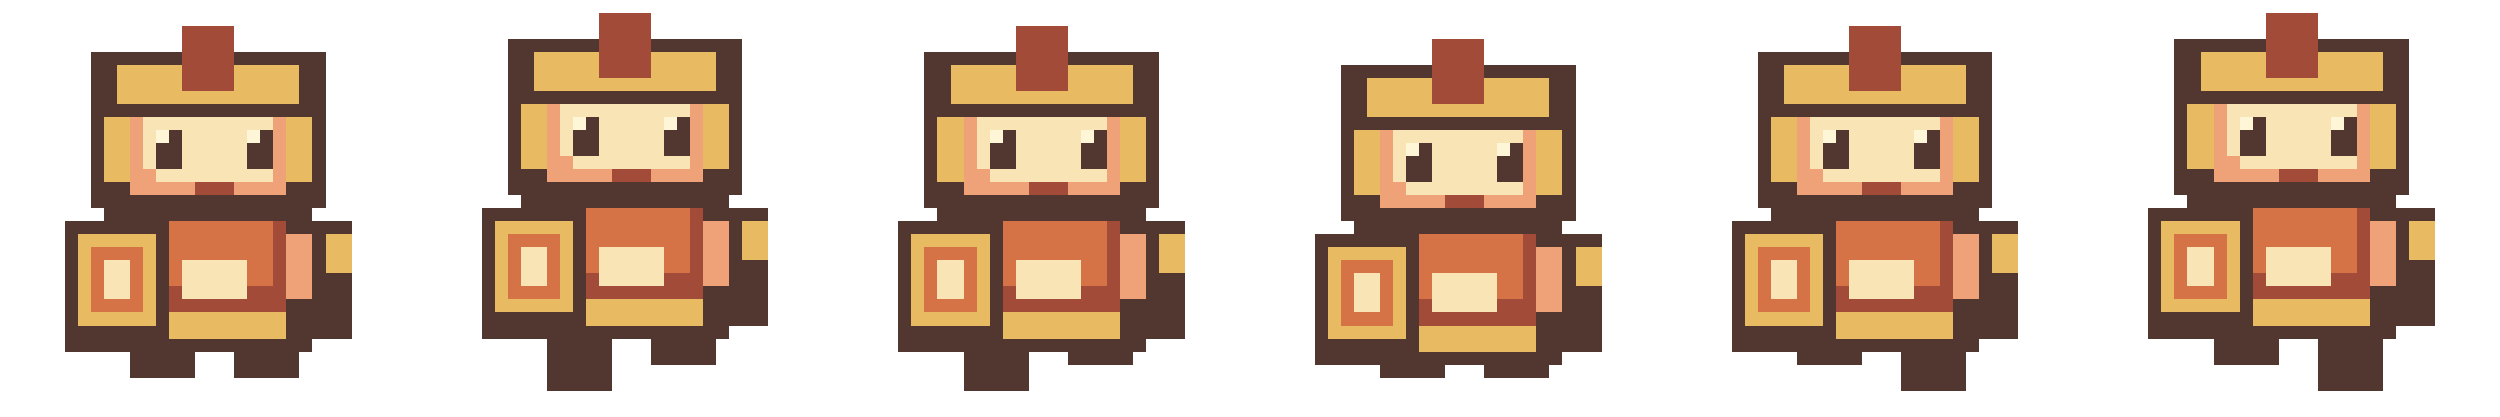
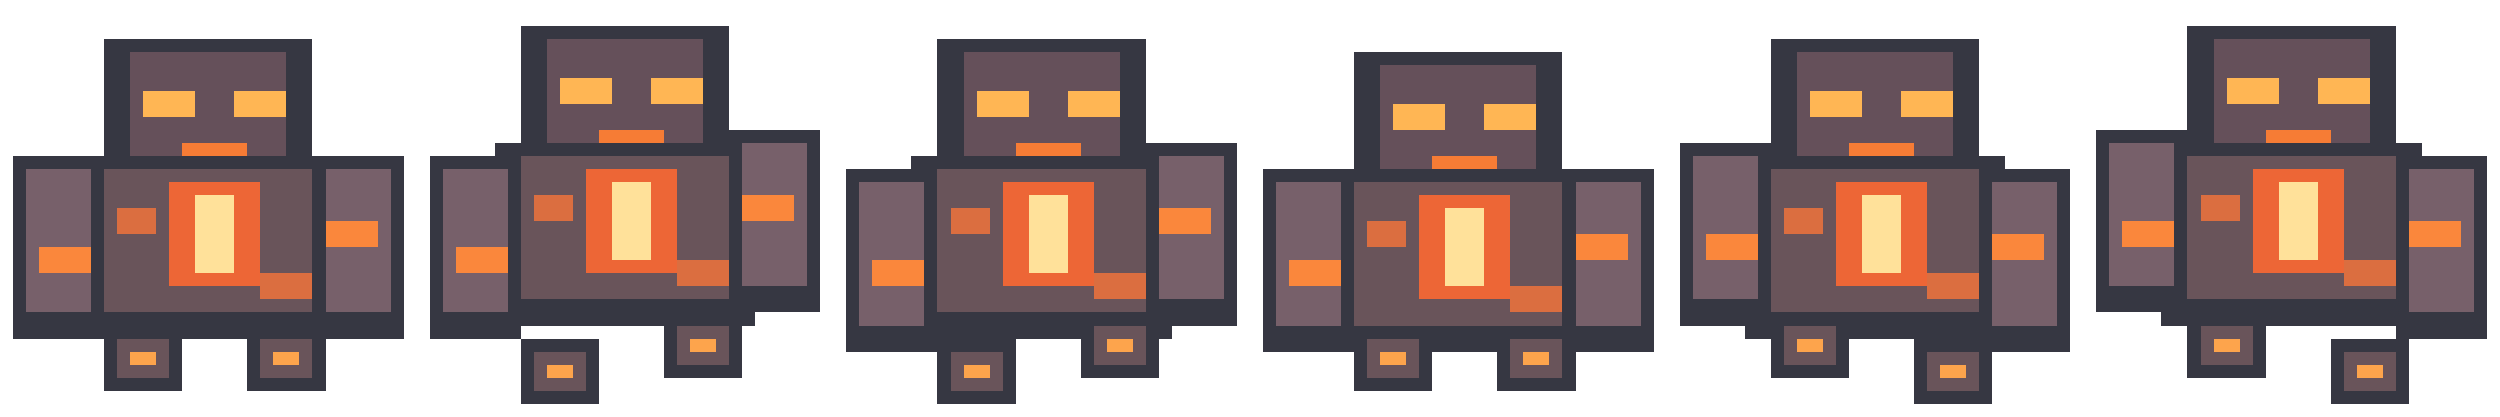
<svg xmlns="http://www.w3.org/2000/svg" width="192" height="32" viewBox="0 0 192 32" shape-rendering="crispEdges">
  <g transform="translate(0 0)">
-     <rect x="10" y="25" width="5" height="4" fill="#51372f" />
-     <rect x="18" y="25" width="5" height="4" fill="#51372f" />
-     <rect x="8" y="16" width="16" height="11" fill="#51372f" />
-     <rect x="7" y="18" width="18" height="6" fill="#51372f" />
-     <rect x="10" y="17" width="12" height="8" fill="#a34b39" />
-     <rect x="11" y="17" width="10" height="5" fill="#d57346" />
-     <rect x="10" y="24" width="12" height="2" fill="#e8ba61" />
-     <rect x="14" y="20" width="5" height="3" fill="#f9e4b5" />
-     <rect x="7" y="18" width="3" height="5" fill="#efa278" />
-     <rect x="22" y="18" width="3" height="5" fill="#efa278" />
-     <rect x="10" y="4" width="12" height="2" fill="#51372f" />
-     <rect x="8" y="6" width="16" height="9" fill="#51372f" />
-     <rect x="10" y="15" width="12" height="2" fill="#51372f" />
-     <rect x="10" y="7" width="12" height="8" fill="#efa278" />
-     <rect x="11" y="8" width="10" height="6" fill="#f9e4b5" />
-     <rect x="12" y="10" width="2" height="3" fill="#51372f" />
-     <rect x="19" y="10" width="2" height="3" fill="#51372f" />
-     <rect x="12" y="10" width="1" height="1" fill="#fff5d7" />
-     <rect x="19" y="10" width="1" height="1" fill="#fff5d7" />
-     <rect x="15" y="14" width="3" height="1" fill="#a34b39" />
-     <rect x="10" y="13" width="2" height="1" fill="#efa278" />
-     <rect x="21" y="13" width="2" height="1" fill="#efa278" />
-     <rect x="7" y="4" width="18" height="5" fill="#51372f" />
-     <rect x="9" y="5" width="14" height="3" fill="#e8ba61" />
-     <rect x="7" y="8" width="3" height="8" fill="#51372f" />
-     <rect x="22" y="8" width="3" height="8" fill="#51372f" />
-     <rect x="8" y="9" width="2" height="5" fill="#e8ba61" />
-     <rect x="22" y="9" width="2" height="5" fill="#e8ba61" />
-     <rect x="14" y="2" width="4" height="5" fill="#a34b39" />
-     <rect x="5" y="17" width="8" height="10" fill="#51372f" />
-     <rect x="6" y="18" width="6" height="7" fill="#e8ba61" />
-     <rect x="7" y="19" width="4" height="5" fill="#d57346" />
-     <rect x="8" y="20" width="2" height="3" fill="#f9e4b5" />
-     <rect x="24" y="17" width="3" height="9" fill="#51372f" />
-     <rect x="25" y="18" width="2" height="3" fill="#e8ba61" />
+     <rect x="8" y="3" width="16" height="10" fill="#363742" />
+     <rect x="10" y="4" width="12" height="8" fill="#65505a" />
+     <rect x="11" y="7" width="4" height="2" fill="#ffb654" />
+     <rect x="18" y="7" width="4" height="2" fill="#ffb654" />
+     <rect x="14" y="11" width="5" height="2" fill="#f67c35" />
+     <rect x="6" y="12" width="20" height="14" fill="#363742" />
+     <rect x="8" y="13" width="16" height="11" fill="#69545a" />
+     <rect x="13" y="14" width="7" height="8" fill="#ed6636" />
+     <rect x="15" y="15" width="3" height="6" fill="#ffe19a" />
+     <rect x="9" y="16" width="3" height="2" fill="#db6e40" />
+     <rect x="20" y="21" width="4" height="2" fill="#db6e40" />
+     <rect x="1" y="12" width="7" height="14" fill="#363742" />
+     <rect x="2" y="13" width="5" height="11" fill="#77606a" />
+     <rect x="3" y="19" width="4" height="2" fill="#fa873c" />
+     <rect x="24" y="12" width="7" height="14" fill="#363742" />
+     <rect x="25" y="13" width="5" height="11" fill="#77606a" />
+     <rect x="25" y="17" width="4" height="2" fill="#fa873c" />
+     <rect x="8" y="25" width="6" height="5" fill="#363742" />
+     <rect x="9" y="26" width="4" height="3" fill="#69545a" />
+     <rect x="10" y="27" width="2" height="1" fill="#fda44c" />
+     <rect x="19" y="25" width="6" height="5" fill="#363742" />
+     <rect x="20" y="26" width="4" height="3" fill="#69545a" />
+     <rect x="21" y="27" width="2" height="1" fill="#fda44c" />
  </g>
  <g transform="translate(32 0)">
-     <rect x="10" y="26" width="5" height="4" fill="#51372f" />
-     <rect x="18" y="24" width="5" height="4" fill="#51372f" />
-     <rect x="8" y="15" width="16" height="11" fill="#51372f" />
-     <rect x="7" y="17" width="18" height="6" fill="#51372f" />
-     <rect x="10" y="16" width="12" height="8" fill="#a34b39" />
-     <rect x="11" y="16" width="10" height="5" fill="#d57346" />
-     <rect x="10" y="23" width="12" height="2" fill="#e8ba61" />
-     <rect x="14" y="19" width="5" height="3" fill="#f9e4b5" />
-     <rect x="7" y="17" width="3" height="5" fill="#efa278" />
-     <rect x="22" y="17" width="3" height="5" fill="#efa278" />
-     <rect x="10" y="3" width="12" height="2" fill="#51372f" />
-     <rect x="8" y="5" width="16" height="9" fill="#51372f" />
-     <rect x="10" y="14" width="12" height="2" fill="#51372f" />
-     <rect x="10" y="6" width="12" height="8" fill="#efa278" />
-     <rect x="11" y="7" width="10" height="6" fill="#f9e4b5" />
-     <rect x="12" y="9" width="2" height="3" fill="#51372f" />
-     <rect x="19" y="9" width="2" height="3" fill="#51372f" />
-     <rect x="12" y="9" width="1" height="1" fill="#fff5d7" />
-     <rect x="19" y="9" width="1" height="1" fill="#fff5d7" />
-     <rect x="15" y="13" width="3" height="1" fill="#a34b39" />
-     <rect x="10" y="12" width="2" height="1" fill="#efa278" />
-     <rect x="21" y="12" width="2" height="1" fill="#efa278" />
-     <rect x="7" y="3" width="18" height="5" fill="#51372f" />
-     <rect x="9" y="4" width="14" height="3" fill="#e8ba61" />
-     <rect x="7" y="7" width="3" height="8" fill="#51372f" />
-     <rect x="22" y="7" width="3" height="8" fill="#51372f" />
-     <rect x="8" y="8" width="2" height="5" fill="#e8ba61" />
-     <rect x="22" y="8" width="2" height="5" fill="#e8ba61" />
-     <rect x="14" y="1" width="4" height="5" fill="#a34b39" />
-     <rect x="5" y="16" width="8" height="10" fill="#51372f" />
-     <rect x="6" y="17" width="6" height="7" fill="#e8ba61" />
-     <rect x="7" y="18" width="4" height="5" fill="#d57346" />
-     <rect x="8" y="19" width="2" height="3" fill="#f9e4b5" />
-     <rect x="24" y="16" width="3" height="9" fill="#51372f" />
-     <rect x="25" y="17" width="2" height="3" fill="#e8ba61" />
+     <rect x="8" y="2" width="16" height="10" fill="#363742" />
+     <rect x="10" y="3" width="12" height="8" fill="#65505a" />
+     <rect x="11" y="6" width="4" height="2" fill="#ffb654" />
+     <rect x="18" y="6" width="4" height="2" fill="#ffb654" />
+     <rect x="14" y="10" width="5" height="2" fill="#f67c35" />
+     <rect x="6" y="11" width="20" height="14" fill="#363742" />
+     <rect x="8" y="12" width="16" height="11" fill="#69545a" />
+     <rect x="13" y="13" width="7" height="8" fill="#ed6636" />
+     <rect x="15" y="14" width="3" height="6" fill="#ffe19a" />
+     <rect x="9" y="15" width="3" height="2" fill="#db6e40" />
+     <rect x="20" y="20" width="4" height="2" fill="#db6e40" />
+     <rect x="1" y="12" width="7" height="14" fill="#363742" />
+     <rect x="2" y="13" width="5" height="11" fill="#77606a" />
+     <rect x="3" y="19" width="4" height="2" fill="#fa873c" />
+     <rect x="24" y="10" width="7" height="14" fill="#363742" />
+     <rect x="25" y="11" width="5" height="11" fill="#77606a" />
+     <rect x="25" y="15" width="4" height="2" fill="#fa873c" />
+     <rect x="8" y="26" width="6" height="5" fill="#363742" />
+     <rect x="9" y="27" width="4" height="3" fill="#69545a" />
+     <rect x="10" y="28" width="2" height="1" fill="#fda44c" />
+     <rect x="19" y="24" width="6" height="5" fill="#363742" />
+     <rect x="20" y="25" width="4" height="3" fill="#69545a" />
+     <rect x="21" y="26" width="2" height="1" fill="#fda44c" />
  </g>
  <g transform="translate(64 0)">
-     <rect x="10" y="26" width="5" height="4" fill="#51372f" />
-     <rect x="18" y="24" width="5" height="4" fill="#51372f" />
-     <rect x="8" y="16" width="16" height="11" fill="#51372f" />
-     <rect x="7" y="18" width="18" height="6" fill="#51372f" />
-     <rect x="10" y="17" width="12" height="8" fill="#a34b39" />
-     <rect x="11" y="17" width="10" height="5" fill="#d57346" />
-     <rect x="10" y="24" width="12" height="2" fill="#e8ba61" />
-     <rect x="14" y="20" width="5" height="3" fill="#f9e4b5" />
-     <rect x="7" y="18" width="3" height="5" fill="#efa278" />
-     <rect x="22" y="18" width="3" height="5" fill="#efa278" />
-     <rect x="10" y="4" width="12" height="2" fill="#51372f" />
-     <rect x="8" y="6" width="16" height="9" fill="#51372f" />
-     <rect x="10" y="15" width="12" height="2" fill="#51372f" />
-     <rect x="10" y="7" width="12" height="8" fill="#efa278" />
-     <rect x="11" y="8" width="10" height="6" fill="#f9e4b5" />
-     <rect x="12" y="10" width="2" height="3" fill="#51372f" />
-     <rect x="19" y="10" width="2" height="3" fill="#51372f" />
-     <rect x="12" y="10" width="1" height="1" fill="#fff5d7" />
-     <rect x="19" y="10" width="1" height="1" fill="#fff5d7" />
-     <rect x="15" y="14" width="3" height="1" fill="#a34b39" />
-     <rect x="10" y="13" width="2" height="1" fill="#efa278" />
-     <rect x="21" y="13" width="2" height="1" fill="#efa278" />
-     <rect x="7" y="4" width="18" height="5" fill="#51372f" />
-     <rect x="9" y="5" width="14" height="3" fill="#e8ba61" />
-     <rect x="7" y="8" width="3" height="8" fill="#51372f" />
-     <rect x="22" y="8" width="3" height="8" fill="#51372f" />
-     <rect x="8" y="9" width="2" height="5" fill="#e8ba61" />
-     <rect x="22" y="9" width="2" height="5" fill="#e8ba61" />
-     <rect x="14" y="2" width="4" height="5" fill="#a34b39" />
-     <rect x="5" y="17" width="8" height="10" fill="#51372f" />
-     <rect x="6" y="18" width="6" height="7" fill="#e8ba61" />
-     <rect x="7" y="19" width="4" height="5" fill="#d57346" />
-     <rect x="8" y="20" width="2" height="3" fill="#f9e4b5" />
-     <rect x="24" y="17" width="3" height="9" fill="#51372f" />
-     <rect x="25" y="18" width="2" height="3" fill="#e8ba61" />
+     <rect x="8" y="3" width="16" height="10" fill="#363742" />
+     <rect x="10" y="4" width="12" height="8" fill="#65505a" />
+     <rect x="11" y="7" width="4" height="2" fill="#ffb654" />
+     <rect x="18" y="7" width="4" height="2" fill="#ffb654" />
+     <rect x="14" y="11" width="5" height="2" fill="#f67c35" />
+     <rect x="6" y="12" width="20" height="14" fill="#363742" />
+     <rect x="8" y="13" width="16" height="11" fill="#69545a" />
+     <rect x="13" y="14" width="7" height="8" fill="#ed6636" />
+     <rect x="15" y="15" width="3" height="6" fill="#ffe19a" />
+     <rect x="9" y="16" width="3" height="2" fill="#db6e40" />
+     <rect x="20" y="21" width="4" height="2" fill="#db6e40" />
+     <rect x="1" y="13" width="7" height="14" fill="#363742" />
+     <rect x="2" y="14" width="5" height="11" fill="#77606a" />
+     <rect x="3" y="20" width="4" height="2" fill="#fa873c" />
+     <rect x="24" y="11" width="7" height="14" fill="#363742" />
+     <rect x="25" y="12" width="5" height="11" fill="#77606a" />
+     <rect x="25" y="16" width="4" height="2" fill="#fa873c" />
+     <rect x="8" y="26" width="6" height="5" fill="#363742" />
+     <rect x="9" y="27" width="4" height="3" fill="#69545a" />
+     <rect x="10" y="28" width="2" height="1" fill="#fda44c" />
+     <rect x="19" y="24" width="6" height="5" fill="#363742" />
+     <rect x="20" y="25" width="4" height="3" fill="#69545a" />
+     <rect x="21" y="26" width="2" height="1" fill="#fda44c" />
  </g>
  <g transform="translate(96 0)">
-     <rect x="10" y="25" width="5" height="4" fill="#51372f" />
-     <rect x="18" y="25" width="5" height="4" fill="#51372f" />
-     <rect x="8" y="17" width="16" height="11" fill="#51372f" />
-     <rect x="7" y="19" width="18" height="6" fill="#51372f" />
-     <rect x="10" y="18" width="12" height="8" fill="#a34b39" />
-     <rect x="11" y="18" width="10" height="5" fill="#d57346" />
-     <rect x="10" y="25" width="12" height="2" fill="#e8ba61" />
-     <rect x="14" y="21" width="5" height="3" fill="#f9e4b5" />
-     <rect x="7" y="19" width="3" height="5" fill="#efa278" />
-     <rect x="22" y="19" width="3" height="5" fill="#efa278" />
-     <rect x="10" y="5" width="12" height="2" fill="#51372f" />
-     <rect x="8" y="7" width="16" height="9" fill="#51372f" />
-     <rect x="10" y="16" width="12" height="2" fill="#51372f" />
-     <rect x="10" y="8" width="12" height="8" fill="#efa278" />
-     <rect x="11" y="9" width="10" height="6" fill="#f9e4b5" />
-     <rect x="12" y="11" width="2" height="3" fill="#51372f" />
-     <rect x="19" y="11" width="2" height="3" fill="#51372f" />
-     <rect x="12" y="11" width="1" height="1" fill="#fff5d7" />
-     <rect x="19" y="11" width="1" height="1" fill="#fff5d7" />
-     <rect x="15" y="15" width="3" height="1" fill="#a34b39" />
-     <rect x="10" y="14" width="2" height="1" fill="#efa278" />
-     <rect x="21" y="14" width="2" height="1" fill="#efa278" />
-     <rect x="7" y="5" width="18" height="5" fill="#51372f" />
-     <rect x="9" y="6" width="14" height="3" fill="#e8ba61" />
-     <rect x="7" y="9" width="3" height="8" fill="#51372f" />
-     <rect x="22" y="9" width="3" height="8" fill="#51372f" />
-     <rect x="8" y="10" width="2" height="5" fill="#e8ba61" />
-     <rect x="22" y="10" width="2" height="5" fill="#e8ba61" />
-     <rect x="14" y="3" width="4" height="5" fill="#a34b39" />
-     <rect x="5" y="18" width="8" height="10" fill="#51372f" />
-     <rect x="6" y="19" width="6" height="7" fill="#e8ba61" />
-     <rect x="7" y="20" width="4" height="5" fill="#d57346" />
-     <rect x="8" y="21" width="2" height="3" fill="#f9e4b5" />
-     <rect x="24" y="18" width="3" height="9" fill="#51372f" />
-     <rect x="25" y="19" width="2" height="3" fill="#e8ba61" />
+     <rect x="8" y="4" width="16" height="10" fill="#363742" />
+     <rect x="10" y="5" width="12" height="8" fill="#65505a" />
+     <rect x="11" y="8" width="4" height="2" fill="#ffb654" />
+     <rect x="18" y="8" width="4" height="2" fill="#ffb654" />
+     <rect x="14" y="12" width="5" height="2" fill="#f67c35" />
+     <rect x="6" y="13" width="20" height="14" fill="#363742" />
+     <rect x="8" y="14" width="16" height="11" fill="#69545a" />
+     <rect x="13" y="15" width="7" height="8" fill="#ed6636" />
+     <rect x="15" y="16" width="3" height="6" fill="#ffe19a" />
+     <rect x="9" y="17" width="3" height="2" fill="#db6e40" />
+     <rect x="20" y="22" width="4" height="2" fill="#db6e40" />
+     <rect x="1" y="13" width="7" height="14" fill="#363742" />
+     <rect x="2" y="14" width="5" height="11" fill="#77606a" />
+     <rect x="3" y="20" width="4" height="2" fill="#fa873c" />
+     <rect x="24" y="13" width="7" height="14" fill="#363742" />
+     <rect x="25" y="14" width="5" height="11" fill="#77606a" />
+     <rect x="25" y="18" width="4" height="2" fill="#fa873c" />
+     <rect x="8" y="25" width="6" height="5" fill="#363742" />
+     <rect x="9" y="26" width="4" height="3" fill="#69545a" />
+     <rect x="10" y="27" width="2" height="1" fill="#fda44c" />
+     <rect x="19" y="25" width="6" height="5" fill="#363742" />
+     <rect x="20" y="26" width="4" height="3" fill="#69545a" />
+     <rect x="21" y="27" width="2" height="1" fill="#fda44c" />
  </g>
  <g transform="translate(128 0)">
-     <rect x="10" y="24" width="5" height="4" fill="#51372f" />
-     <rect x="18" y="26" width="5" height="4" fill="#51372f" />
-     <rect x="8" y="16" width="16" height="11" fill="#51372f" />
-     <rect x="7" y="18" width="18" height="6" fill="#51372f" />
-     <rect x="10" y="17" width="12" height="8" fill="#a34b39" />
-     <rect x="11" y="17" width="10" height="5" fill="#d57346" />
-     <rect x="10" y="24" width="12" height="2" fill="#e8ba61" />
-     <rect x="14" y="20" width="5" height="3" fill="#f9e4b5" />
-     <rect x="7" y="18" width="3" height="5" fill="#efa278" />
-     <rect x="22" y="18" width="3" height="5" fill="#efa278" />
-     <rect x="10" y="4" width="12" height="2" fill="#51372f" />
-     <rect x="8" y="6" width="16" height="9" fill="#51372f" />
-     <rect x="10" y="15" width="12" height="2" fill="#51372f" />
-     <rect x="10" y="7" width="12" height="8" fill="#efa278" />
-     <rect x="11" y="8" width="10" height="6" fill="#f9e4b5" />
-     <rect x="12" y="10" width="2" height="3" fill="#51372f" />
-     <rect x="19" y="10" width="2" height="3" fill="#51372f" />
-     <rect x="12" y="10" width="1" height="1" fill="#fff5d7" />
-     <rect x="19" y="10" width="1" height="1" fill="#fff5d7" />
-     <rect x="15" y="14" width="3" height="1" fill="#a34b39" />
-     <rect x="10" y="13" width="2" height="1" fill="#efa278" />
-     <rect x="21" y="13" width="2" height="1" fill="#efa278" />
-     <rect x="7" y="4" width="18" height="5" fill="#51372f" />
-     <rect x="9" y="5" width="14" height="3" fill="#e8ba61" />
-     <rect x="7" y="8" width="3" height="8" fill="#51372f" />
-     <rect x="22" y="8" width="3" height="8" fill="#51372f" />
-     <rect x="8" y="9" width="2" height="5" fill="#e8ba61" />
-     <rect x="22" y="9" width="2" height="5" fill="#e8ba61" />
-     <rect x="14" y="2" width="4" height="5" fill="#a34b39" />
-     <rect x="5" y="17" width="8" height="10" fill="#51372f" />
-     <rect x="6" y="18" width="6" height="7" fill="#e8ba61" />
-     <rect x="7" y="19" width="4" height="5" fill="#d57346" />
-     <rect x="8" y="20" width="2" height="3" fill="#f9e4b5" />
-     <rect x="24" y="17" width="3" height="9" fill="#51372f" />
-     <rect x="25" y="18" width="2" height="3" fill="#e8ba61" />
+     <rect x="8" y="3" width="16" height="10" fill="#363742" />
+     <rect x="10" y="4" width="12" height="8" fill="#65505a" />
+     <rect x="11" y="7" width="4" height="2" fill="#ffb654" />
+     <rect x="18" y="7" width="4" height="2" fill="#ffb654" />
+     <rect x="14" y="11" width="5" height="2" fill="#f67c35" />
+     <rect x="6" y="12" width="20" height="14" fill="#363742" />
+     <rect x="8" y="13" width="16" height="11" fill="#69545a" />
+     <rect x="13" y="14" width="7" height="8" fill="#ed6636" />
+     <rect x="15" y="15" width="3" height="6" fill="#ffe19a" />
+     <rect x="9" y="16" width="3" height="2" fill="#db6e40" />
+     <rect x="20" y="21" width="4" height="2" fill="#db6e40" />
+     <rect x="1" y="11" width="7" height="14" fill="#363742" />
+     <rect x="2" y="12" width="5" height="11" fill="#77606a" />
+     <rect x="3" y="18" width="4" height="2" fill="#fa873c" />
+     <rect x="24" y="13" width="7" height="14" fill="#363742" />
+     <rect x="25" y="14" width="5" height="11" fill="#77606a" />
+     <rect x="25" y="18" width="4" height="2" fill="#fa873c" />
+     <rect x="8" y="24" width="6" height="5" fill="#363742" />
+     <rect x="9" y="25" width="4" height="3" fill="#69545a" />
+     <rect x="10" y="26" width="2" height="1" fill="#fda44c" />
+     <rect x="19" y="26" width="6" height="5" fill="#363742" />
+     <rect x="20" y="27" width="4" height="3" fill="#69545a" />
+     <rect x="21" y="28" width="2" height="1" fill="#fda44c" />
  </g>
  <g transform="translate(160 0)">
-     <rect x="10" y="24" width="5" height="4" fill="#51372f" />
-     <rect x="18" y="26" width="5" height="4" fill="#51372f" />
-     <rect x="8" y="15" width="16" height="11" fill="#51372f" />
-     <rect x="7" y="17" width="18" height="6" fill="#51372f" />
-     <rect x="10" y="16" width="12" height="8" fill="#a34b39" />
-     <rect x="11" y="16" width="10" height="5" fill="#d57346" />
-     <rect x="10" y="23" width="12" height="2" fill="#e8ba61" />
-     <rect x="14" y="19" width="5" height="3" fill="#f9e4b5" />
-     <rect x="7" y="17" width="3" height="5" fill="#efa278" />
-     <rect x="22" y="17" width="3" height="5" fill="#efa278" />
-     <rect x="10" y="3" width="12" height="2" fill="#51372f" />
-     <rect x="8" y="5" width="16" height="9" fill="#51372f" />
-     <rect x="10" y="14" width="12" height="2" fill="#51372f" />
-     <rect x="10" y="6" width="12" height="8" fill="#efa278" />
-     <rect x="11" y="7" width="10" height="6" fill="#f9e4b5" />
-     <rect x="12" y="9" width="2" height="3" fill="#51372f" />
-     <rect x="19" y="9" width="2" height="3" fill="#51372f" />
-     <rect x="12" y="9" width="1" height="1" fill="#fff5d7" />
-     <rect x="19" y="9" width="1" height="1" fill="#fff5d7" />
-     <rect x="15" y="13" width="3" height="1" fill="#a34b39" />
-     <rect x="10" y="12" width="2" height="1" fill="#efa278" />
-     <rect x="21" y="12" width="2" height="1" fill="#efa278" />
-     <rect x="7" y="3" width="18" height="5" fill="#51372f" />
-     <rect x="9" y="4" width="14" height="3" fill="#e8ba61" />
-     <rect x="7" y="7" width="3" height="8" fill="#51372f" />
-     <rect x="22" y="7" width="3" height="8" fill="#51372f" />
-     <rect x="8" y="8" width="2" height="5" fill="#e8ba61" />
-     <rect x="22" y="8" width="2" height="5" fill="#e8ba61" />
-     <rect x="14" y="1" width="4" height="5" fill="#a34b39" />
-     <rect x="5" y="16" width="8" height="10" fill="#51372f" />
-     <rect x="6" y="17" width="6" height="7" fill="#e8ba61" />
-     <rect x="7" y="18" width="4" height="5" fill="#d57346" />
-     <rect x="8" y="19" width="2" height="3" fill="#f9e4b5" />
-     <rect x="24" y="16" width="3" height="9" fill="#51372f" />
-     <rect x="25" y="17" width="2" height="3" fill="#e8ba61" />
+     <rect x="8" y="2" width="16" height="10" fill="#363742" />
+     <rect x="10" y="3" width="12" height="8" fill="#65505a" />
+     <rect x="11" y="6" width="4" height="2" fill="#ffb654" />
+     <rect x="18" y="6" width="4" height="2" fill="#ffb654" />
+     <rect x="14" y="10" width="5" height="2" fill="#f67c35" />
+     <rect x="6" y="11" width="20" height="14" fill="#363742" />
+     <rect x="8" y="12" width="16" height="11" fill="#69545a" />
+     <rect x="13" y="13" width="7" height="8" fill="#ed6636" />
+     <rect x="15" y="14" width="3" height="6" fill="#ffe19a" />
+     <rect x="9" y="15" width="3" height="2" fill="#db6e40" />
+     <rect x="20" y="20" width="4" height="2" fill="#db6e40" />
+     <rect x="1" y="10" width="7" height="14" fill="#363742" />
+     <rect x="2" y="11" width="5" height="11" fill="#77606a" />
+     <rect x="3" y="17" width="4" height="2" fill="#fa873c" />
+     <rect x="24" y="12" width="7" height="14" fill="#363742" />
+     <rect x="25" y="13" width="5" height="11" fill="#77606a" />
+     <rect x="25" y="17" width="4" height="2" fill="#fa873c" />
+     <rect x="8" y="24" width="6" height="5" fill="#363742" />
+     <rect x="9" y="25" width="4" height="3" fill="#69545a" />
+     <rect x="10" y="26" width="2" height="1" fill="#fda44c" />
+     <rect x="19" y="26" width="6" height="5" fill="#363742" />
+     <rect x="20" y="27" width="4" height="3" fill="#69545a" />
+     <rect x="21" y="28" width="2" height="1" fill="#fda44c" />
  </g>
</svg>
